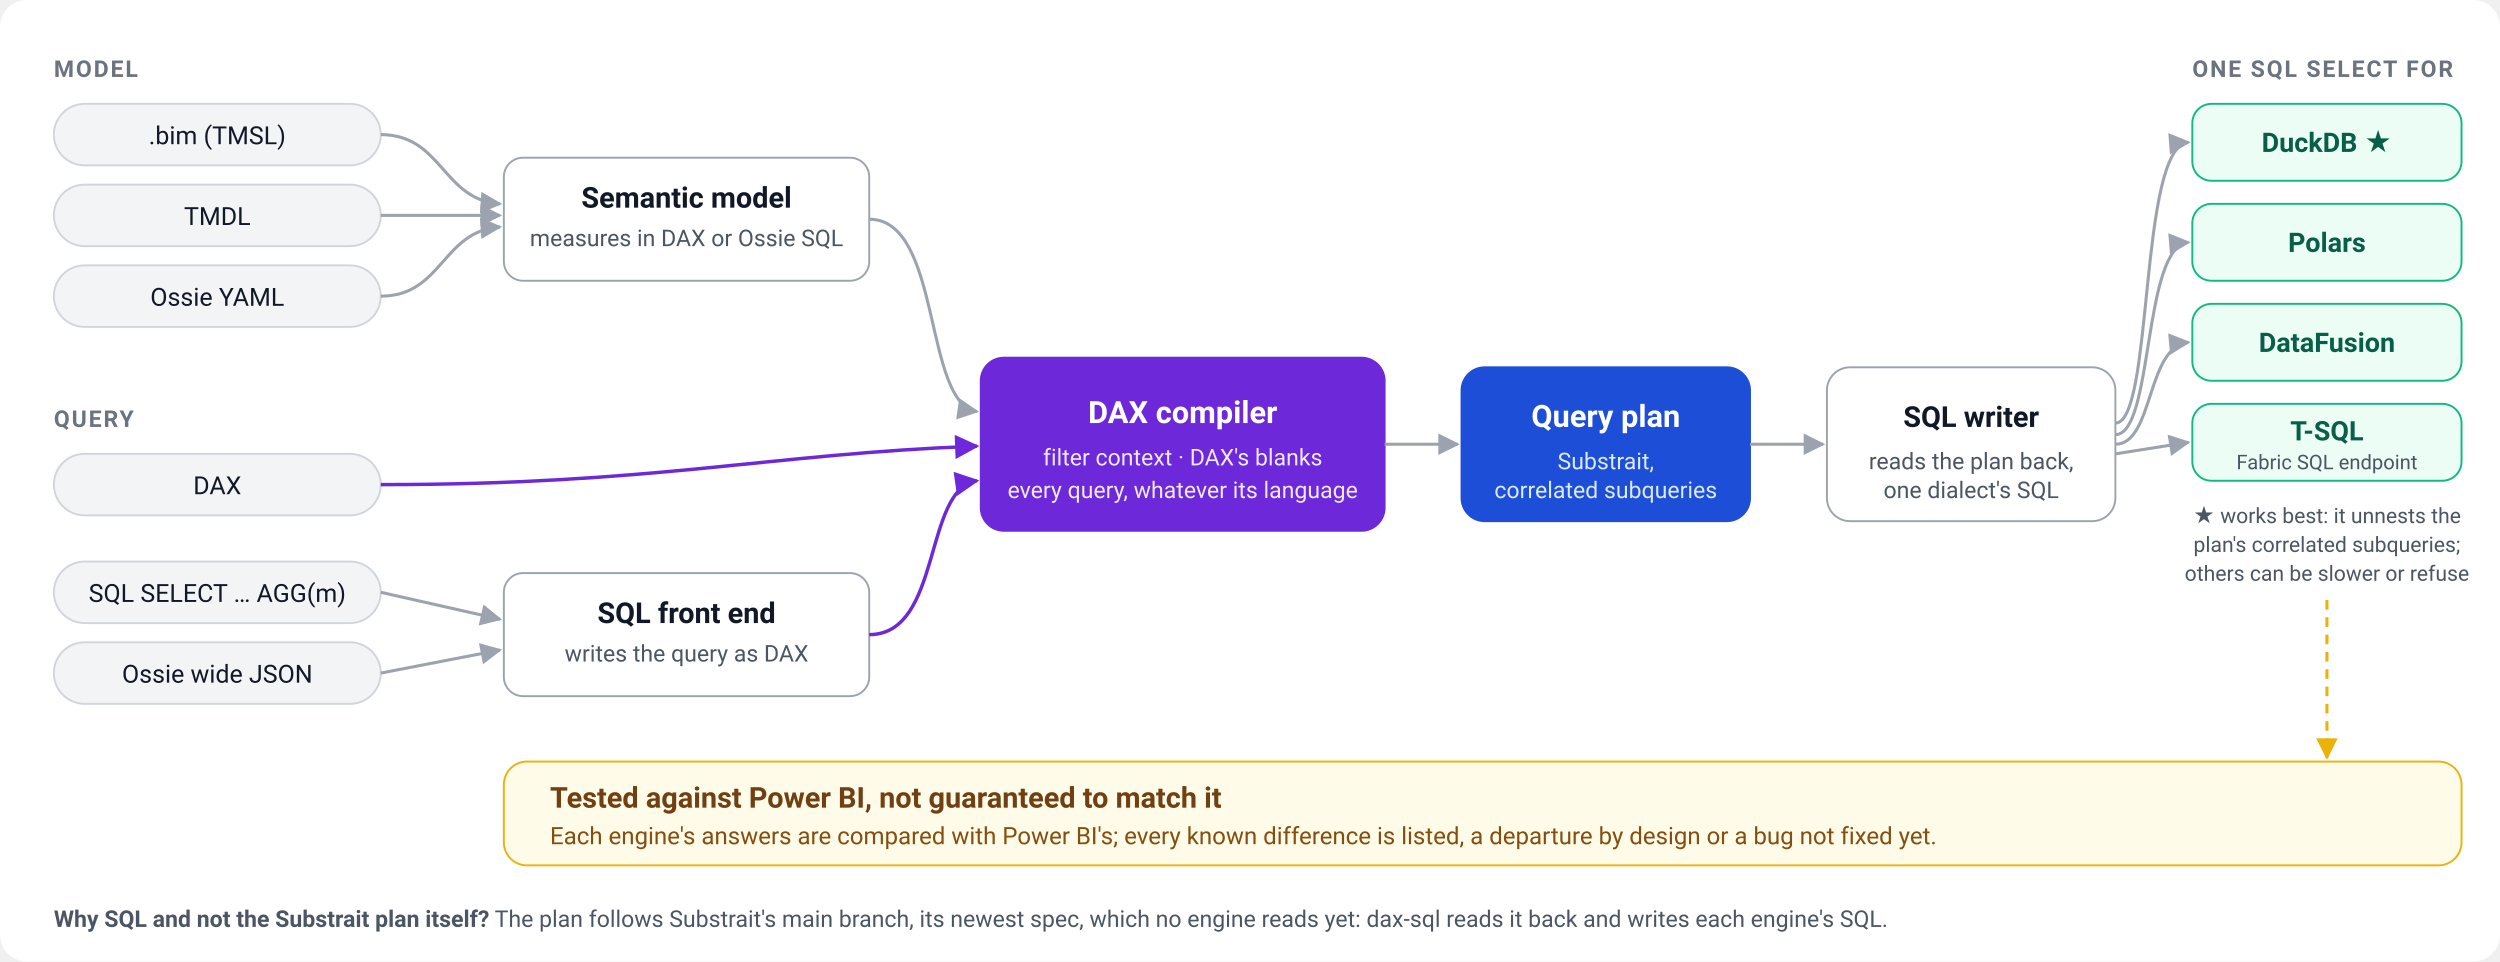
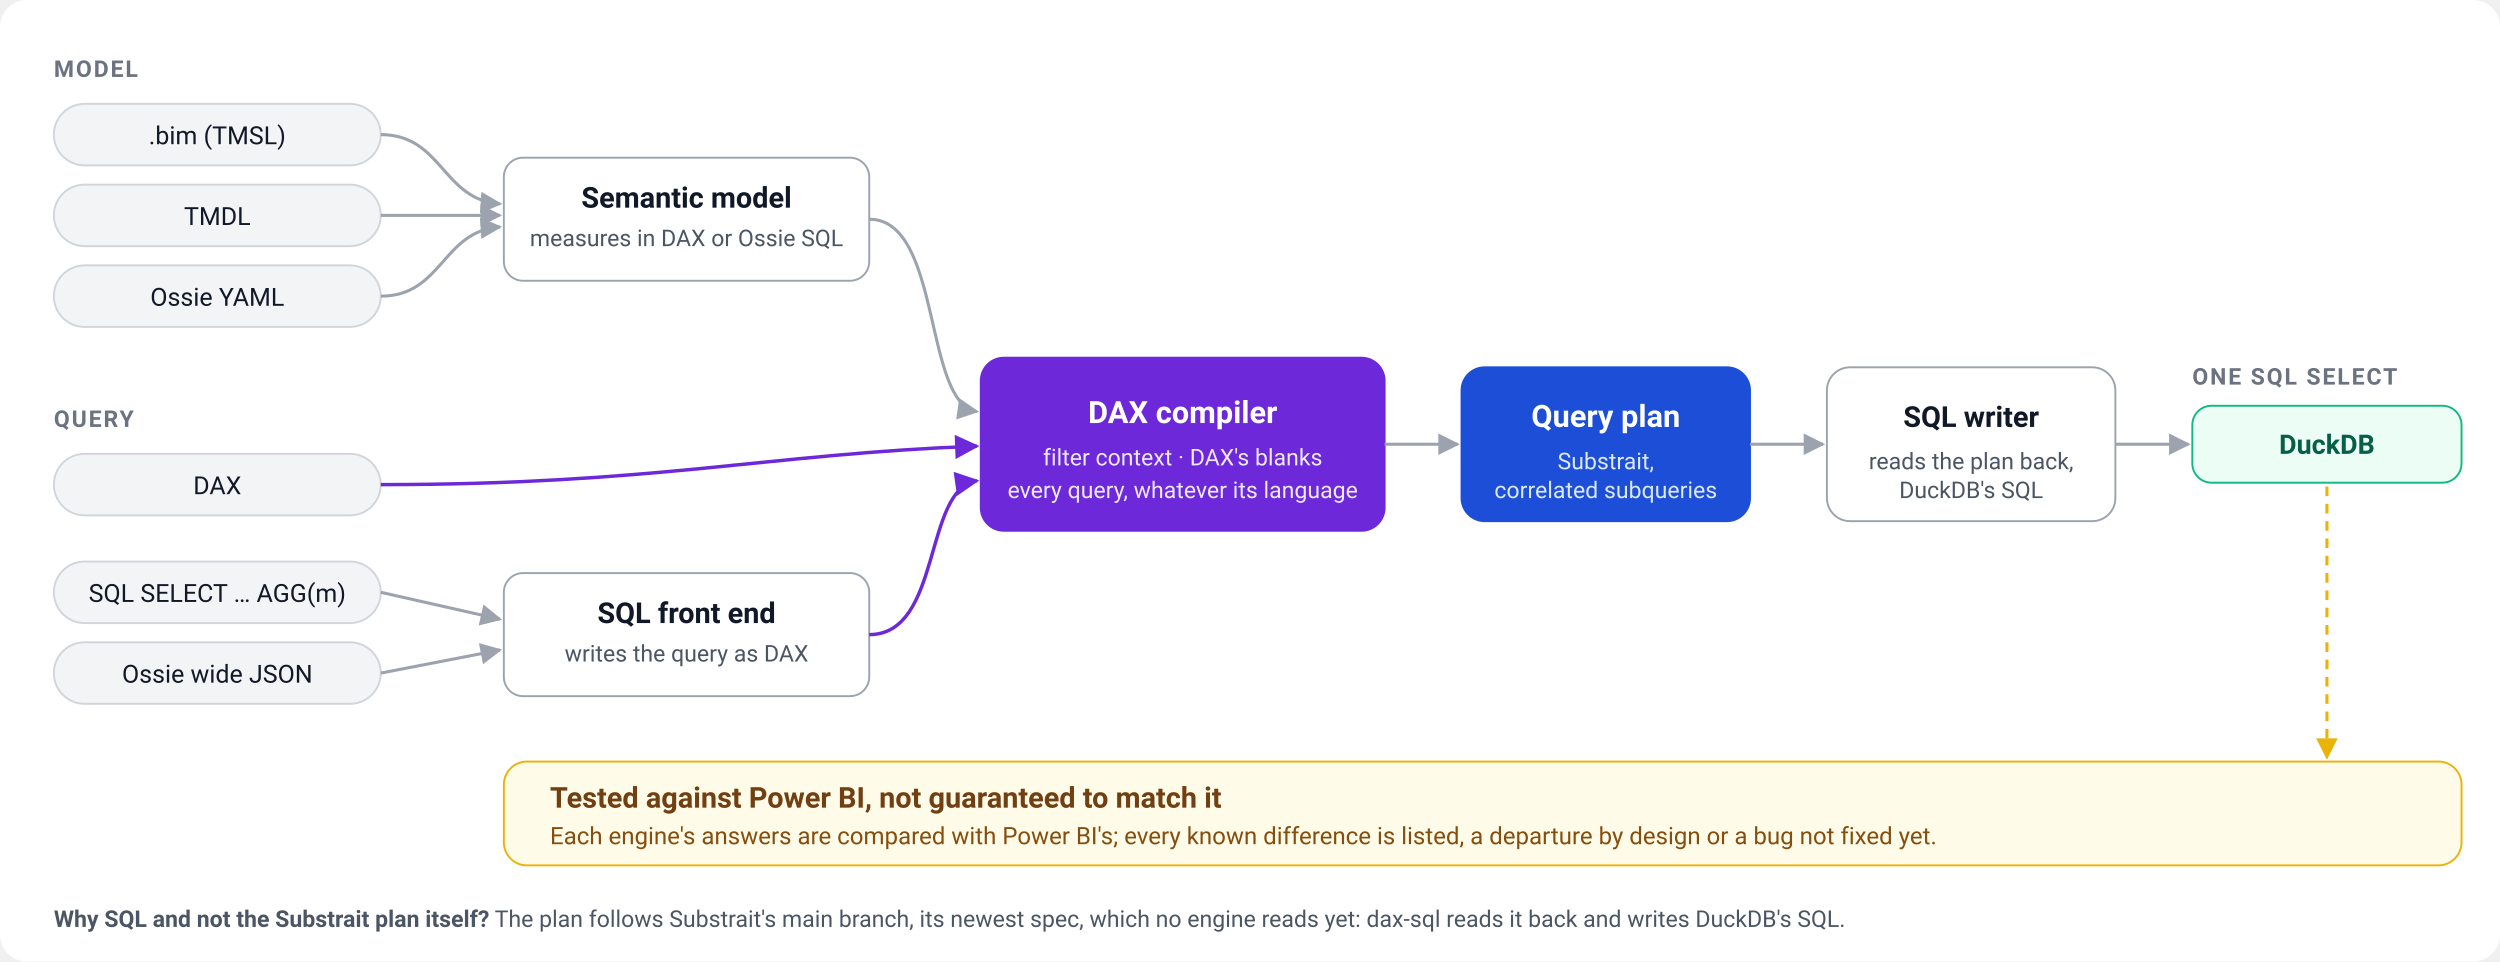
<svg xmlns="http://www.w3.org/2000/svg" viewBox="0 0 1300 500" width="1300" height="500" font-family="system-ui, -apple-system, 'Segoe UI', Roboto, sans-serif">
  <style>
    .bg { fill: #ffffff; }
    .label { fill: #6b7280; font-size: 12px; font-weight: 600; letter-spacing: .08em; }
    .pill { fill: #f3f4f6; stroke: #d1d5db; }
    .pill-t { fill: #111827; font-size: 13px; }
    .box { fill: #ffffff; stroke: #9ca3af; }
    .t { fill: #111827; font-size: 15px; font-weight: 650; }
    .s { fill: #4b5563; font-size: 12px; }
    .dax { fill: #6d28d9; stroke: #6d28d9; }
    .dax-t { fill: #ffffff; font-size: 16px; font-weight: 700; }
    .dax-s { fill: #ede9fe; font-size: 12px; }
    .plan { fill: #1d4ed8; stroke: #1d4ed8; }
    .plan-s { fill: #dbeafe; font-size: 12px; }
    .eng { fill: #ecfdf5; stroke: #10b981; }
    .eng-t { fill: #065f46; font-size: 14px; font-weight: 650; }
    .ref { fill: #fefce8; stroke: #eab308; }
    .ref-t { fill: #713f12; font-size: 15px; font-weight: 700; }
    .ref-s { fill: #854d0e; font-size: 12.5px; }
    .edge { stroke: #9ca3af; stroke-width: 1.6; fill: none; }
    .edge-dax { stroke: #6d28d9; stroke-width: 1.8; fill: none; }
    .edge-ref { stroke: #eab308; stroke-width: 1.6; fill: none; stroke-dasharray: 5 4; }
    .head { fill: #9ca3af; } .head-dax { fill: #6d28d9; } .head-ref { fill: #eab308; }
    @media (prefers-color-scheme: dark) {
      .bg { fill: #0d1117; }
      .label { fill: #8b949e; }
      .pill { fill: #161b22; stroke: #30363d; }
      .pill-t, .t { fill: #e6edf3; }
      .box { fill: #0d1117; stroke: #484f58; }
      .s { fill: #8b949e; }
      .eng { fill: #052e1f; stroke: #10b981; } .eng-t { fill: #6ee7b7; }
      .ref { fill: #2a2208; stroke: #eab308; } .ref-t { fill: #fde68a; } .ref-s { fill: #fcd34d; }
      .edge { stroke: #6e7681; } .head { fill: #6e7681; }
      .edge-dax { stroke: #a78bfa; } .head-dax { fill: #a78bfa; }
    }
  </style>
  <defs>
    <marker id="a" viewBox="0 0 10 10" refX="9" refY="5" markerWidth="7" markerHeight="7" orient="auto-start-reverse">
      <path class="head" d="M0 0L10 5L0 10z" />
    </marker>
    <marker id="ad" viewBox="0 0 10 10" refX="9" refY="5" markerWidth="7" markerHeight="7" orient="auto-start-reverse">
      <path class="head-dax" d="M0 0L10 5L0 10z" />
    </marker>
    <marker id="ar" viewBox="0 0 10 10" refX="9" refY="5" markerWidth="7" markerHeight="7" orient="auto-start-reverse">
      <path class="head-ref" d="M0 0L10 5L0 10z" />
    </marker>
  </defs>
  <rect class="bg" x="0" y="0" width="1300" height="500" rx="14" />
  <text class="label" x="28" y="40">MODEL</text>
  <rect class="pill" x="28" y="54" width="170" height="32" rx="16" />
  <text class="pill-t" x="113" y="75" text-anchor="middle">.bim (TMSL)</text>
  <rect class="pill" x="28" y="96" width="170" height="32" rx="16" />
  <text class="pill-t" x="113" y="117" text-anchor="middle">TMDL</text>
  <rect class="pill" x="28" y="138" width="170" height="32" rx="16" />
  <text class="pill-t" x="113" y="159" text-anchor="middle">Ossie YAML</text>
  <text class="label" x="28" y="222">QUERY</text>
  <rect class="pill" x="28" y="236" width="170" height="32" rx="16" />
  <text class="pill-t" x="113" y="257" text-anchor="middle">DAX</text>
  <rect class="pill" x="28" y="292" width="170" height="32" rx="16" />
  <text class="pill-t" x="113" y="313" text-anchor="middle">SQL  SELECT … AGG(m)</text>
  <rect class="pill" x="28" y="334" width="170" height="32" rx="16" />
  <text class="pill-t" x="113" y="355" text-anchor="middle">Ossie wide JSON</text>
  <rect class="box" x="262" y="82" width="190" height="64" rx="10" />
  <text class="t" x="357" y="108" text-anchor="middle">Semantic model</text>
  <text class="s" x="357" y="128" text-anchor="middle">measures in DAX or Ossie SQL</text>
  <rect class="box" x="262" y="298" width="190" height="64" rx="10" />
  <text class="t" x="357" y="324" text-anchor="middle">SQL front end</text>
  <text class="s" x="357" y="344" text-anchor="middle">writes the query as DAX</text>
  <path class="edge" d="M198 70 C230 70 230 104 260 106" marker-end="url(#a)" />
  <path class="edge" d="M198 112 L260 112" marker-end="url(#a)" />
  <path class="edge" d="M198 154 C230 154 230 120 260 118" marker-end="url(#a)" />
  <path class="edge" d="M198 308 L260 322" marker-end="url(#a)" />
  <path class="edge" d="M198 350 L260 338" marker-end="url(#a)" />
  <rect class="dax" x="510" y="186" width="210" height="90" rx="12" />
  <text class="dax-t" x="615" y="220" text-anchor="middle">DAX compiler</text>
  <text class="dax-s" x="615" y="242" text-anchor="middle">filter context · DAX's blanks</text>
  <text class="dax-s" x="615" y="259" text-anchor="middle">every query, whatever its language</text>
  <path class="edge" d="M452 114 C490 114 480 210 508 214" marker-end="url(#a)" />
  <path class="edge-dax" d="M198 252 C340 252 400 236 508 232" marker-end="url(#ad)" />
  <path class="edge-dax" d="M452 330 C490 330 480 254 508 250" marker-end="url(#ad)" />
  <rect class="plan" x="760" y="191" width="150" height="80" rx="12" />
  <text class="dax-t" x="835" y="222" text-anchor="middle">Query plan</text>
  <text class="plan-s" x="835" y="244" text-anchor="middle">Substrait,</text>
  <text class="plan-s" x="835" y="259" text-anchor="middle">correlated subqueries</text>
  <path class="edge" d="M720 231 L758 231" marker-end="url(#a)" />
  <rect class="box" x="950" y="191" width="150" height="80" rx="12" />
  <text class="t" x="1025" y="222" text-anchor="middle">SQL writer</text>
  <text class="s" x="1025" y="244" text-anchor="middle">reads the plan back,</text>
-   <text class="s" x="1025" y="259" text-anchor="middle">one dialect's SQL</text>
+   <text class="s" x="1025" y="259" text-anchor="middle">DuckDB's SQL</text>
  <path class="edge" d="M910 231 L948 231" marker-end="url(#a)" />
-   <text class="label" x="1140" y="40">ONE SQL SELECT FOR</text>
-   <rect class="eng" x="1140" y="54" width="140" height="40" rx="10" />
-   <text class="eng-t" x="1210" y="79" text-anchor="middle">DuckDB ★</text>
-   <rect class="eng" x="1140" y="106" width="140" height="40" rx="10" />
-   <text class="eng-t" x="1210" y="131" text-anchor="middle">Polars</text>
-   <rect class="eng" x="1140" y="158" width="140" height="40" rx="10" />
-   <text class="eng-t" x="1210" y="183" text-anchor="middle">DataFusion</text>
-   <rect class="eng" x="1140" y="210" width="140" height="40" rx="10" />
-   <text class="eng-t" x="1210" y="229" text-anchor="middle">T-SQL</text>
-   <text class="s" x="1210" y="244" text-anchor="middle" style="font-size:10.5px">Fabric SQL endpoint</text>
-   <path class="edge" d="M1100 220 C1120 220 1112 76 1138 74" marker-end="url(#a)" />
-   <path class="edge" d="M1100 226 C1120 226 1114 128 1138 126" marker-end="url(#a)" />
-   <path class="edge" d="M1100 231 C1120 231 1116 180 1138 178" marker-end="url(#a)" />
-   <path class="edge" d="M1100 236 L1138 230" marker-end="url(#a)" />
+   <text class="label" x="1140" y="200">ONE SQL SELECT</text>
+   <rect class="eng" x="1140" y="211" width="140" height="40" rx="10" />
+   <text class="eng-t" x="1210" y="236" text-anchor="middle">DuckDB</text>
+   <path class="edge" d="M1100 231 L1138 231" marker-end="url(#a)" />
  <rect class="ref" x="262" y="396" width="1018" height="54" rx="12" />
  <text class="ref-t" x="286" y="420">Tested against Power BI, not guaranteed to match it</text>
  <text class="ref-s" x="286" y="439">Each engine's answers are compared with Power BI's; every known difference is listed, a departure by design or a bug not fixed yet.</text>
-   <text class="s" x="1210" y="272" text-anchor="middle" style="font-size:11px">★ works best: it unnests the</text>
-   <text class="s" x="1210" y="287" text-anchor="middle" style="font-size:11px">plan's correlated subqueries;</text>
-   <text class="s" x="1210" y="302" text-anchor="middle" style="font-size:11px">others can be slower or refuse</text>
-   <path class="edge-ref" d="M1210 312 L1210 394" marker-end="url(#ar)" />
+   <path class="edge-ref" d="M1210 253 L1210 394" marker-end="url(#ar)" />
  <text class="s" x="28" y="482">
-     <tspan style="font-weight:600">Why SQL and not the Substrait plan itself?</tspan> The plan follows Substrait's main branch, its newest spec, which no engine reads yet: dax-sql reads it back and writes each engine's SQL.</text>
+     <tspan style="font-weight:600">Why SQL and not the Substrait plan itself?</tspan> The plan follows Substrait's main branch, its newest spec, which no engine reads yet: dax-sql reads it back and writes DuckDB's SQL.</text>
</svg>
